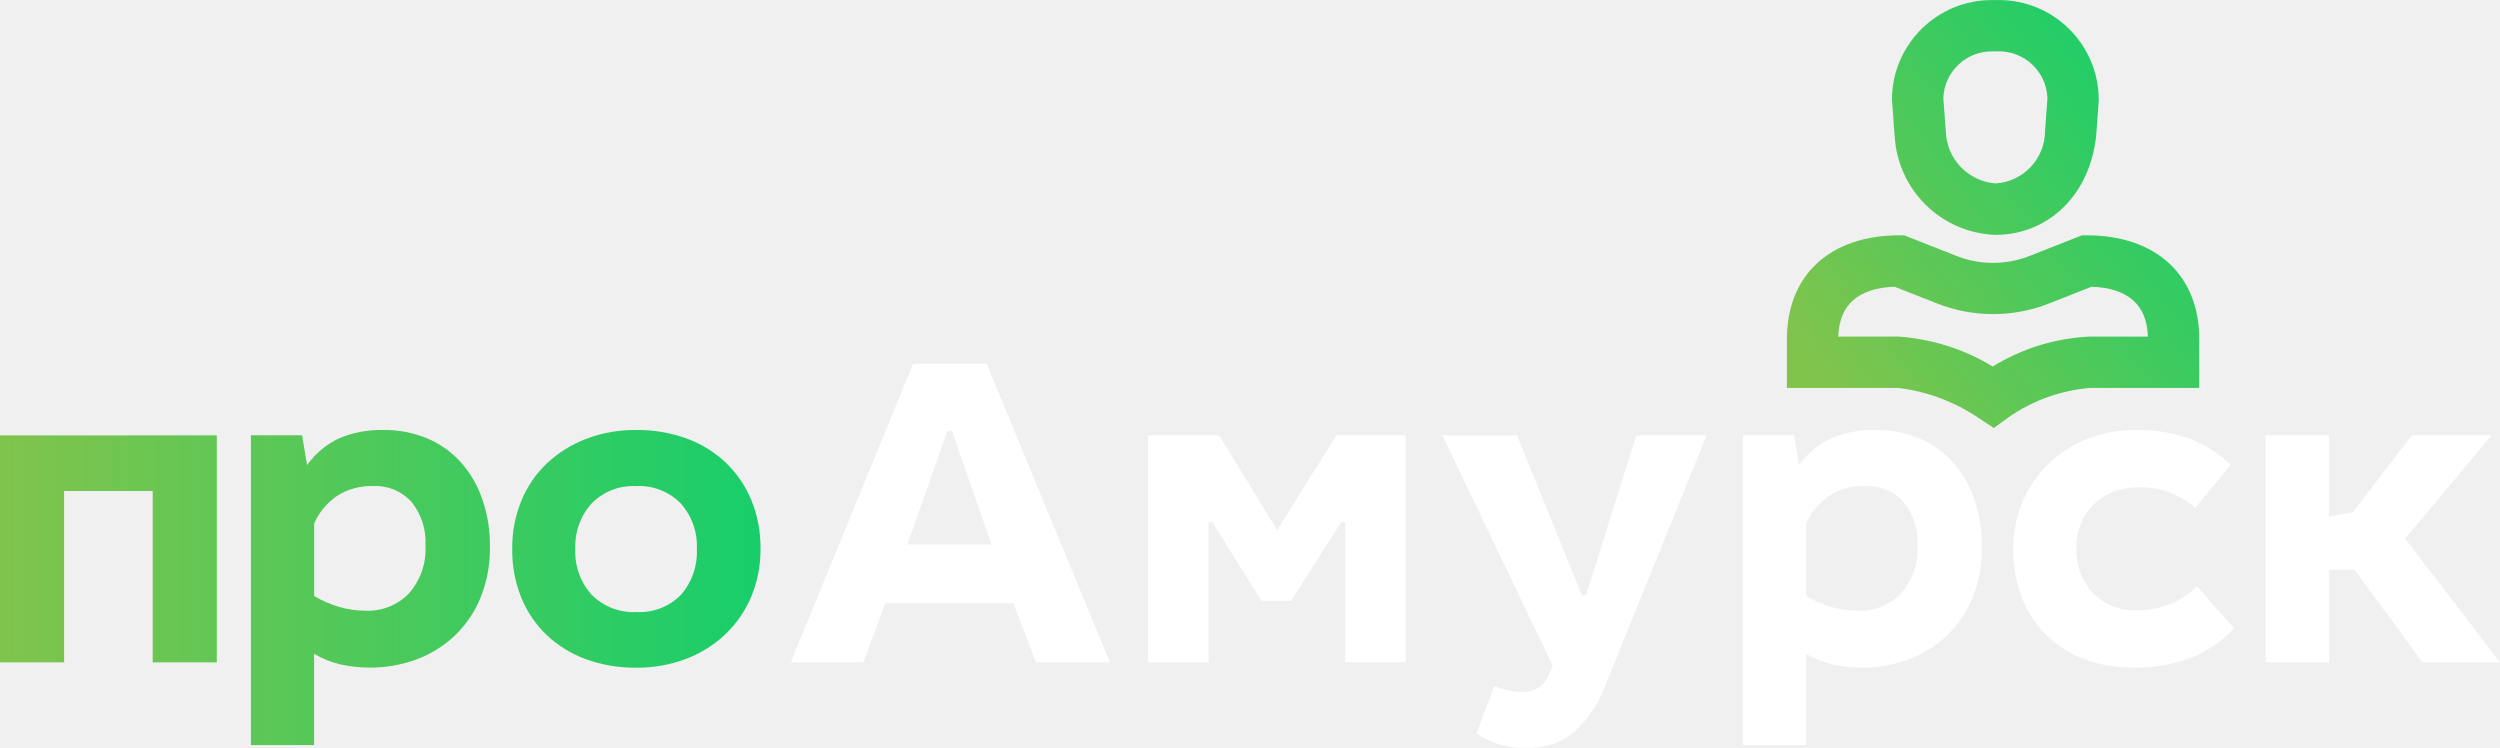
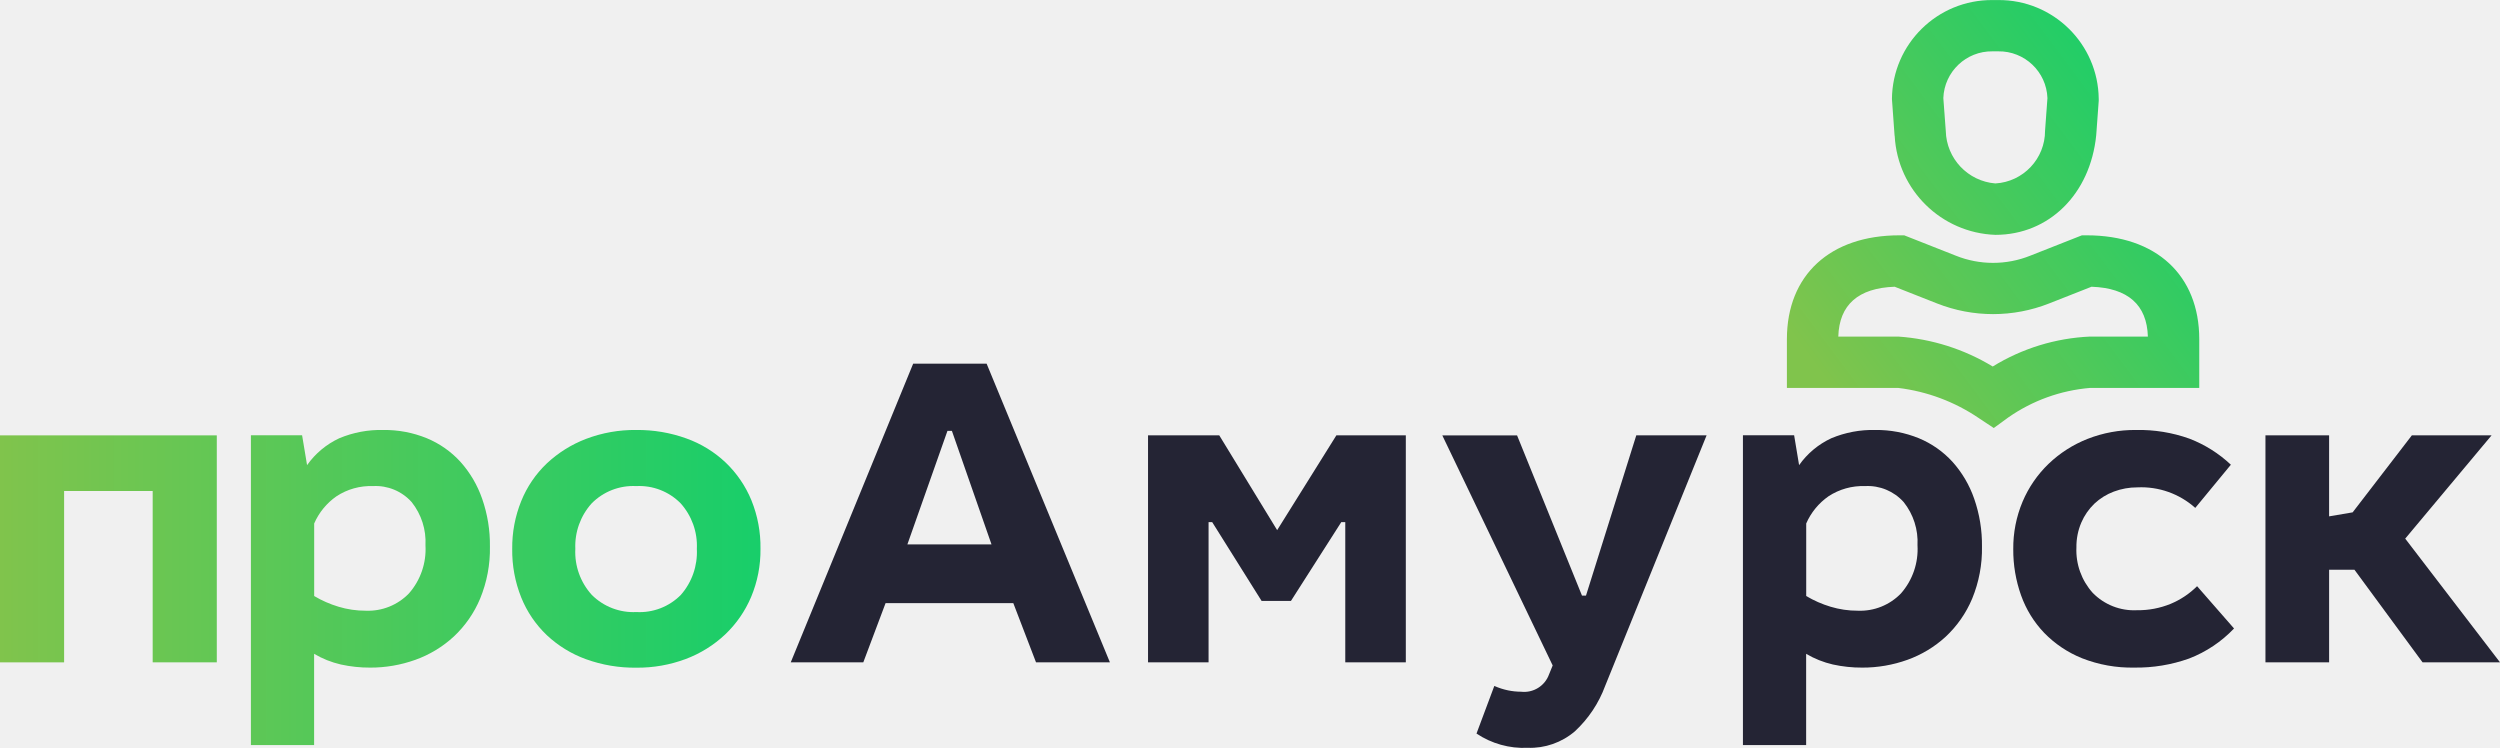
<svg xmlns="http://www.w3.org/2000/svg" xmlns:xlink="http://www.w3.org/1999/xlink" width="138" height="41.279" viewBox="0 0 138 41.279">
  <defs>
    <linearGradient id="linear-gradient" y1="0.671" x2="3.508" y2="0.671" gradientUnits="objectBoundingBox">
      <stop offset="0" stop-color="#80c44c" />
      <stop offset="1" stop-color="#18ce6a" />
    </linearGradient>
    <linearGradient id="linear-gradient-2" x1="-1.05" y1="0.5" x2="2.132" y2="0.5" xlink:href="#linear-gradient" />
    <linearGradient id="linear-gradient-3" x1="-2.062" y1="0.663" x2="1" y2="0.663" xlink:href="#linear-gradient" />
    <linearGradient id="linear-gradient-4" x1="0.114" y1="0.913" x2="0.965" y2="0.252" xlink:href="#linear-gradient" />
  </defs>
  <g id="logo_ppl" transform="translate(-310 -3)">
    <g id="Group_740" data-name="Group 740" transform="translate(2977.083 -1393.197)">
      <g id="Group_739" data-name="Group 739">
-         <path id="Path_409" data-name="Path 409" d="M-2605.816,1432.758h-4.079l-1.253-3.267h-7.052l-1.229,3.267h-4.005l6.758-16.487h4.054Zm-6.536-6.511-2.186-6.265h-.246l-2.211,6.265Z" fill="#fff" />
-         <path id="Path_410" data-name="Path 410" d="M-2596.584,1425.461l3.269-5.233h3.833v12.53h-3.342v-7.74h-.221l-2.777,4.349h-1.622l-2.726-4.349h-.2v7.74h-3.342v-12.53h3.932Z" fill="#fff" />
-         <path id="Path_411" data-name="Path 411" d="M-2579.758,1429.073h.222l2.776-8.845h3.881l-5.6,13.833a6.47,6.47,0,0,1-1.671,2.505,3.8,3.8,0,0,1-2.605.91,4.683,4.683,0,0,1-2.825-.787l.983-2.628a3.767,3.767,0,0,0,.761.245,3.646,3.646,0,0,0,.713.074,1.462,1.462,0,0,0,1.548-.959l.2-.491-6.093-12.7h4.127Z" fill="#fff" />
-         <path id="Path_412" data-name="Path 412" d="M-2567.773,1421.873a4.493,4.493,0,0,1,1.782-1.486,5.911,5.911,0,0,1,2.42-.455,6.159,6.159,0,0,1,2.408.455,5.212,5.212,0,0,1,1.855,1.3,5.986,5.986,0,0,1,1.2,2.039,7.723,7.723,0,0,1,.43,2.641,7.207,7.207,0,0,1-.541,2.875,6.1,6.1,0,0,1-1.461,2.1,6.225,6.225,0,0,1-2.113,1.277,7.31,7.31,0,0,1-2.494.43,7.389,7.389,0,0,1-1.622-.172,5.207,5.207,0,0,1-1.475-.589v5.036h-3.489v-17.1h2.826Zm1.733,7.814a5.132,5.132,0,0,0,1.511.221,3.134,3.134,0,0,0,2.383-.958,3.7,3.7,0,0,0,.909-2.654,3.525,3.525,0,0,0-.762-2.383,2.666,2.666,0,0,0-2.137-.884,3.446,3.446,0,0,0-2.015.564,3.57,3.57,0,0,0-1.229,1.5v4.005A6.024,6.024,0,0,0-2566.04,1429.687Z" fill="#fff" />
-         <path id="Path_413" data-name="Path 413" d="M-2549.1,1423.1a3.644,3.644,0,0,0-1.3.233,3.2,3.2,0,0,0-1.07.664,3.2,3.2,0,0,0-.724,1.044,3.387,3.387,0,0,0-.271,1.376,3.518,3.518,0,0,0,.9,2.506,3.186,3.186,0,0,0,2.444.958,4.726,4.726,0,0,0,1.868-.356,4.541,4.541,0,0,0,1.449-.97l2.04,2.334a6.8,6.8,0,0,1-2.481,1.659,8.629,8.629,0,0,1-3.023.5,7.478,7.478,0,0,1-2.887-.516,6.08,6.08,0,0,1-2.088-1.4,5.8,5.8,0,0,1-1.278-2.075,7.437,7.437,0,0,1-.43-2.543,6.6,6.6,0,0,1,.516-2.629A6.3,6.3,0,0,1-2554,1421.8a6.6,6.6,0,0,1,2.15-1.376,7.136,7.136,0,0,1,2.678-.492,8.227,8.227,0,0,1,2.948.48,7,7,0,0,1,2.285,1.437l-1.965,2.384A4.472,4.472,0,0,0-2549.1,1423.1Z" fill="#fff" />
-         <path id="Path_414" data-name="Path 414" d="M-2538.517,1424.7l1.3-.221,3.268-4.25h4.4l-4.766,5.7,5.233,6.83h-4.275l-3.759-5.111h-1.4v5.111h-3.514v-12.53h3.514Z" fill="#fff" />
+         <path id="Path_409" data-name="Path 409" d="M-2605.816,1432.758h-4.079l-1.253-3.267h-7.052l-1.229,3.267h-4.005l6.758-16.487h4.054Zm-6.536-6.511-2.186-6.265h-.246l-2.211,6.265Z" fill="#242434" />
+         <path id="Path_410" data-name="Path 410" d="M-2596.584,1425.461l3.269-5.233h3.833v12.53h-3.342v-7.74h-.221l-2.777,4.349h-1.622l-2.726-4.349h-.2v7.74h-3.342v-12.53h3.932Z" fill="#242434" />
+         <path id="Path_411" data-name="Path 411" d="M-2579.758,1429.073h.222l2.776-8.845h3.881l-5.6,13.833a6.47,6.47,0,0,1-1.671,2.505,3.8,3.8,0,0,1-2.605.91,4.683,4.683,0,0,1-2.825-.787l.983-2.628a3.767,3.767,0,0,0,.761.245,3.646,3.646,0,0,0,.713.074,1.462,1.462,0,0,0,1.548-.959l.2-.491-6.093-12.7h4.127Z" fill="#242434" />
+         <path id="Path_412" data-name="Path 412" d="M-2567.773,1421.873a4.493,4.493,0,0,1,1.782-1.486,5.911,5.911,0,0,1,2.42-.455,6.159,6.159,0,0,1,2.408.455,5.212,5.212,0,0,1,1.855,1.3,5.986,5.986,0,0,1,1.2,2.039,7.723,7.723,0,0,1,.43,2.641,7.207,7.207,0,0,1-.541,2.875,6.1,6.1,0,0,1-1.461,2.1,6.225,6.225,0,0,1-2.113,1.277,7.31,7.31,0,0,1-2.494.43,7.389,7.389,0,0,1-1.622-.172,5.207,5.207,0,0,1-1.475-.589v5.036h-3.489v-17.1h2.826Zm1.733,7.814a5.132,5.132,0,0,0,1.511.221,3.134,3.134,0,0,0,2.383-.958,3.7,3.7,0,0,0,.909-2.654,3.525,3.525,0,0,0-.762-2.383,2.666,2.666,0,0,0-2.137-.884,3.446,3.446,0,0,0-2.015.564,3.57,3.57,0,0,0-1.229,1.5v4.005A6.024,6.024,0,0,0-2566.04,1429.687Z" fill="#242434" />
+         <path id="Path_413" data-name="Path 413" d="M-2549.1,1423.1a3.644,3.644,0,0,0-1.3.233,3.2,3.2,0,0,0-1.07.664,3.2,3.2,0,0,0-.724,1.044,3.387,3.387,0,0,0-.271,1.376,3.518,3.518,0,0,0,.9,2.506,3.186,3.186,0,0,0,2.444.958,4.726,4.726,0,0,0,1.868-.356,4.541,4.541,0,0,0,1.449-.97l2.04,2.334a6.8,6.8,0,0,1-2.481,1.659,8.629,8.629,0,0,1-3.023.5,7.478,7.478,0,0,1-2.887-.516,6.08,6.08,0,0,1-2.088-1.4,5.8,5.8,0,0,1-1.278-2.075,7.437,7.437,0,0,1-.43-2.543,6.6,6.6,0,0,1,.516-2.629A6.3,6.3,0,0,1-2554,1421.8a6.6,6.6,0,0,1,2.15-1.376,7.136,7.136,0,0,1,2.678-.492,8.227,8.227,0,0,1,2.948.48,7,7,0,0,1,2.285,1.437l-1.965,2.384A4.472,4.472,0,0,0-2549.1,1423.1Z" fill="#242434" />
+         <path id="Path_414" data-name="Path 414" d="M-2538.517,1424.7l1.3-.221,3.268-4.25h4.4l-4.766,5.7,5.233,6.83h-4.275l-3.759-5.111h-1.4v5.111h-3.514v-12.53h3.514Z" fill="#242434" />
      </g>
    </g>
    <g id="Group_742" data-name="Group 742" transform="translate(2977.083 -1393.197)">
      <g id="Group_741" data-name="Group 741">
        <path id="Path_415" data-name="Path 415" d="M-2655.116,1432.758h-3.539V1423.3h-4.889v9.459h-3.539v-12.53h11.967Z" fill="url(#linear-gradient)" />
        <path id="Path_416" data-name="Path 416" d="M-2650.133,1421.873a4.5,4.5,0,0,1,1.781-1.486,5.909,5.909,0,0,1,2.42-.455,6.153,6.153,0,0,1,2.408.455,5.208,5.208,0,0,1,1.855,1.3,6,6,0,0,1,1.2,2.039,7.723,7.723,0,0,1,.43,2.641,7.194,7.194,0,0,1-.541,2.875,6.081,6.081,0,0,1-1.461,2.1,6.207,6.207,0,0,1-2.114,1.277,7.3,7.3,0,0,1-2.493.43,7.4,7.4,0,0,1-1.622-.172,5.207,5.207,0,0,1-1.474-.589v5.036h-3.489v-17.1h2.826Zm1.732,7.814a5.13,5.13,0,0,0,1.511.221,3.134,3.134,0,0,0,2.384-.958,3.7,3.7,0,0,0,.909-2.654,3.527,3.527,0,0,0-.762-2.383,2.67,2.67,0,0,0-2.138-.884,3.439,3.439,0,0,0-2.014.564,3.564,3.564,0,0,0-1.229,1.5v4.005A5.993,5.993,0,0,0-2648.4,1429.687Z" fill="url(#linear-gradient-2)" />
        <path id="Path_417" data-name="Path 417" d="M-2629.192,1420.4a6.18,6.18,0,0,1,2.175,1.339,6.085,6.085,0,0,1,1.413,2.076,6.869,6.869,0,0,1,.5,2.678,6.668,6.668,0,0,1-.516,2.654,6.157,6.157,0,0,1-1.437,2.075,6.5,6.5,0,0,1-2.174,1.352,7.56,7.56,0,0,1-2.727.479,7.888,7.888,0,0,1-2.777-.467,6.3,6.3,0,0,1-2.162-1.326,5.94,5.94,0,0,1-1.412-2.077,6.957,6.957,0,0,1-.5-2.69,6.836,6.836,0,0,1,.5-2.642,5.942,5.942,0,0,1,1.412-2.075,6.616,6.616,0,0,1,2.162-1.352,7.54,7.54,0,0,1,2.777-.492A7.9,7.9,0,0,1-2629.192,1420.4Zm-5.233,3.586a3.524,3.524,0,0,0-.9,2.507,3.518,3.518,0,0,0,.91,2.543,3.247,3.247,0,0,0,2.457.946,3.2,3.2,0,0,0,2.457-.946,3.578,3.578,0,0,0,.884-2.543,3.507,3.507,0,0,0-.9-2.518,3.205,3.205,0,0,0-2.444-.946A3.221,3.221,0,0,0-2634.425,1423.986Z" fill="url(#linear-gradient-3)" />
      </g>
    </g>
    <path id="Path_418" data-name="Path 418" d="M-2551.893,1409.187h-.269l-2.846,1.122a5.514,5.514,0,0,1-4.117,0l-2.845-1.122h-.269c-3.828,0-6.207,2.2-6.207,5.729v2.695h6.15a10.078,10.078,0,0,1,4.444,1.666l.825.547.8-.583a9.221,9.221,0,0,1,4.509-1.63h6.034v-2.695C-2545.687,1411.383-2548.065,1409.187-2551.893,1409.187Zm.172,5.589a11.2,11.2,0,0,0-5.364,1.652,11.577,11.577,0,0,0-5.211-1.652h-3.313c.052-1.754,1.1-2.68,3.112-2.751l2.332.92a8.425,8.425,0,0,0,6.2,0l2.334-.92c2.013.071,3.059,1,3.111,2.751Zm-10.774-11.064a5.772,5.772,0,0,0,5.558,5.449c2.953,0,5.239-2.246,5.565-5.5l.139-1.9,0-.1a5.513,5.513,0,0,0-5.55-5.461h-.315a5.513,5.513,0,0,0-5.55,5.461l.144,2Zm5.4-4.681h.315a2.679,2.679,0,0,1,2.716,2.581l-.132,1.8a2.911,2.911,0,0,1-2.742,2.911,2.978,2.978,0,0,1-2.738-2.9l-.135-1.812A2.679,2.679,0,0,1-2557.094,1399.031Z" transform="translate(2977.083 -1393.197)" fill="url(#linear-gradient-4)" />
  </g>
</svg>
